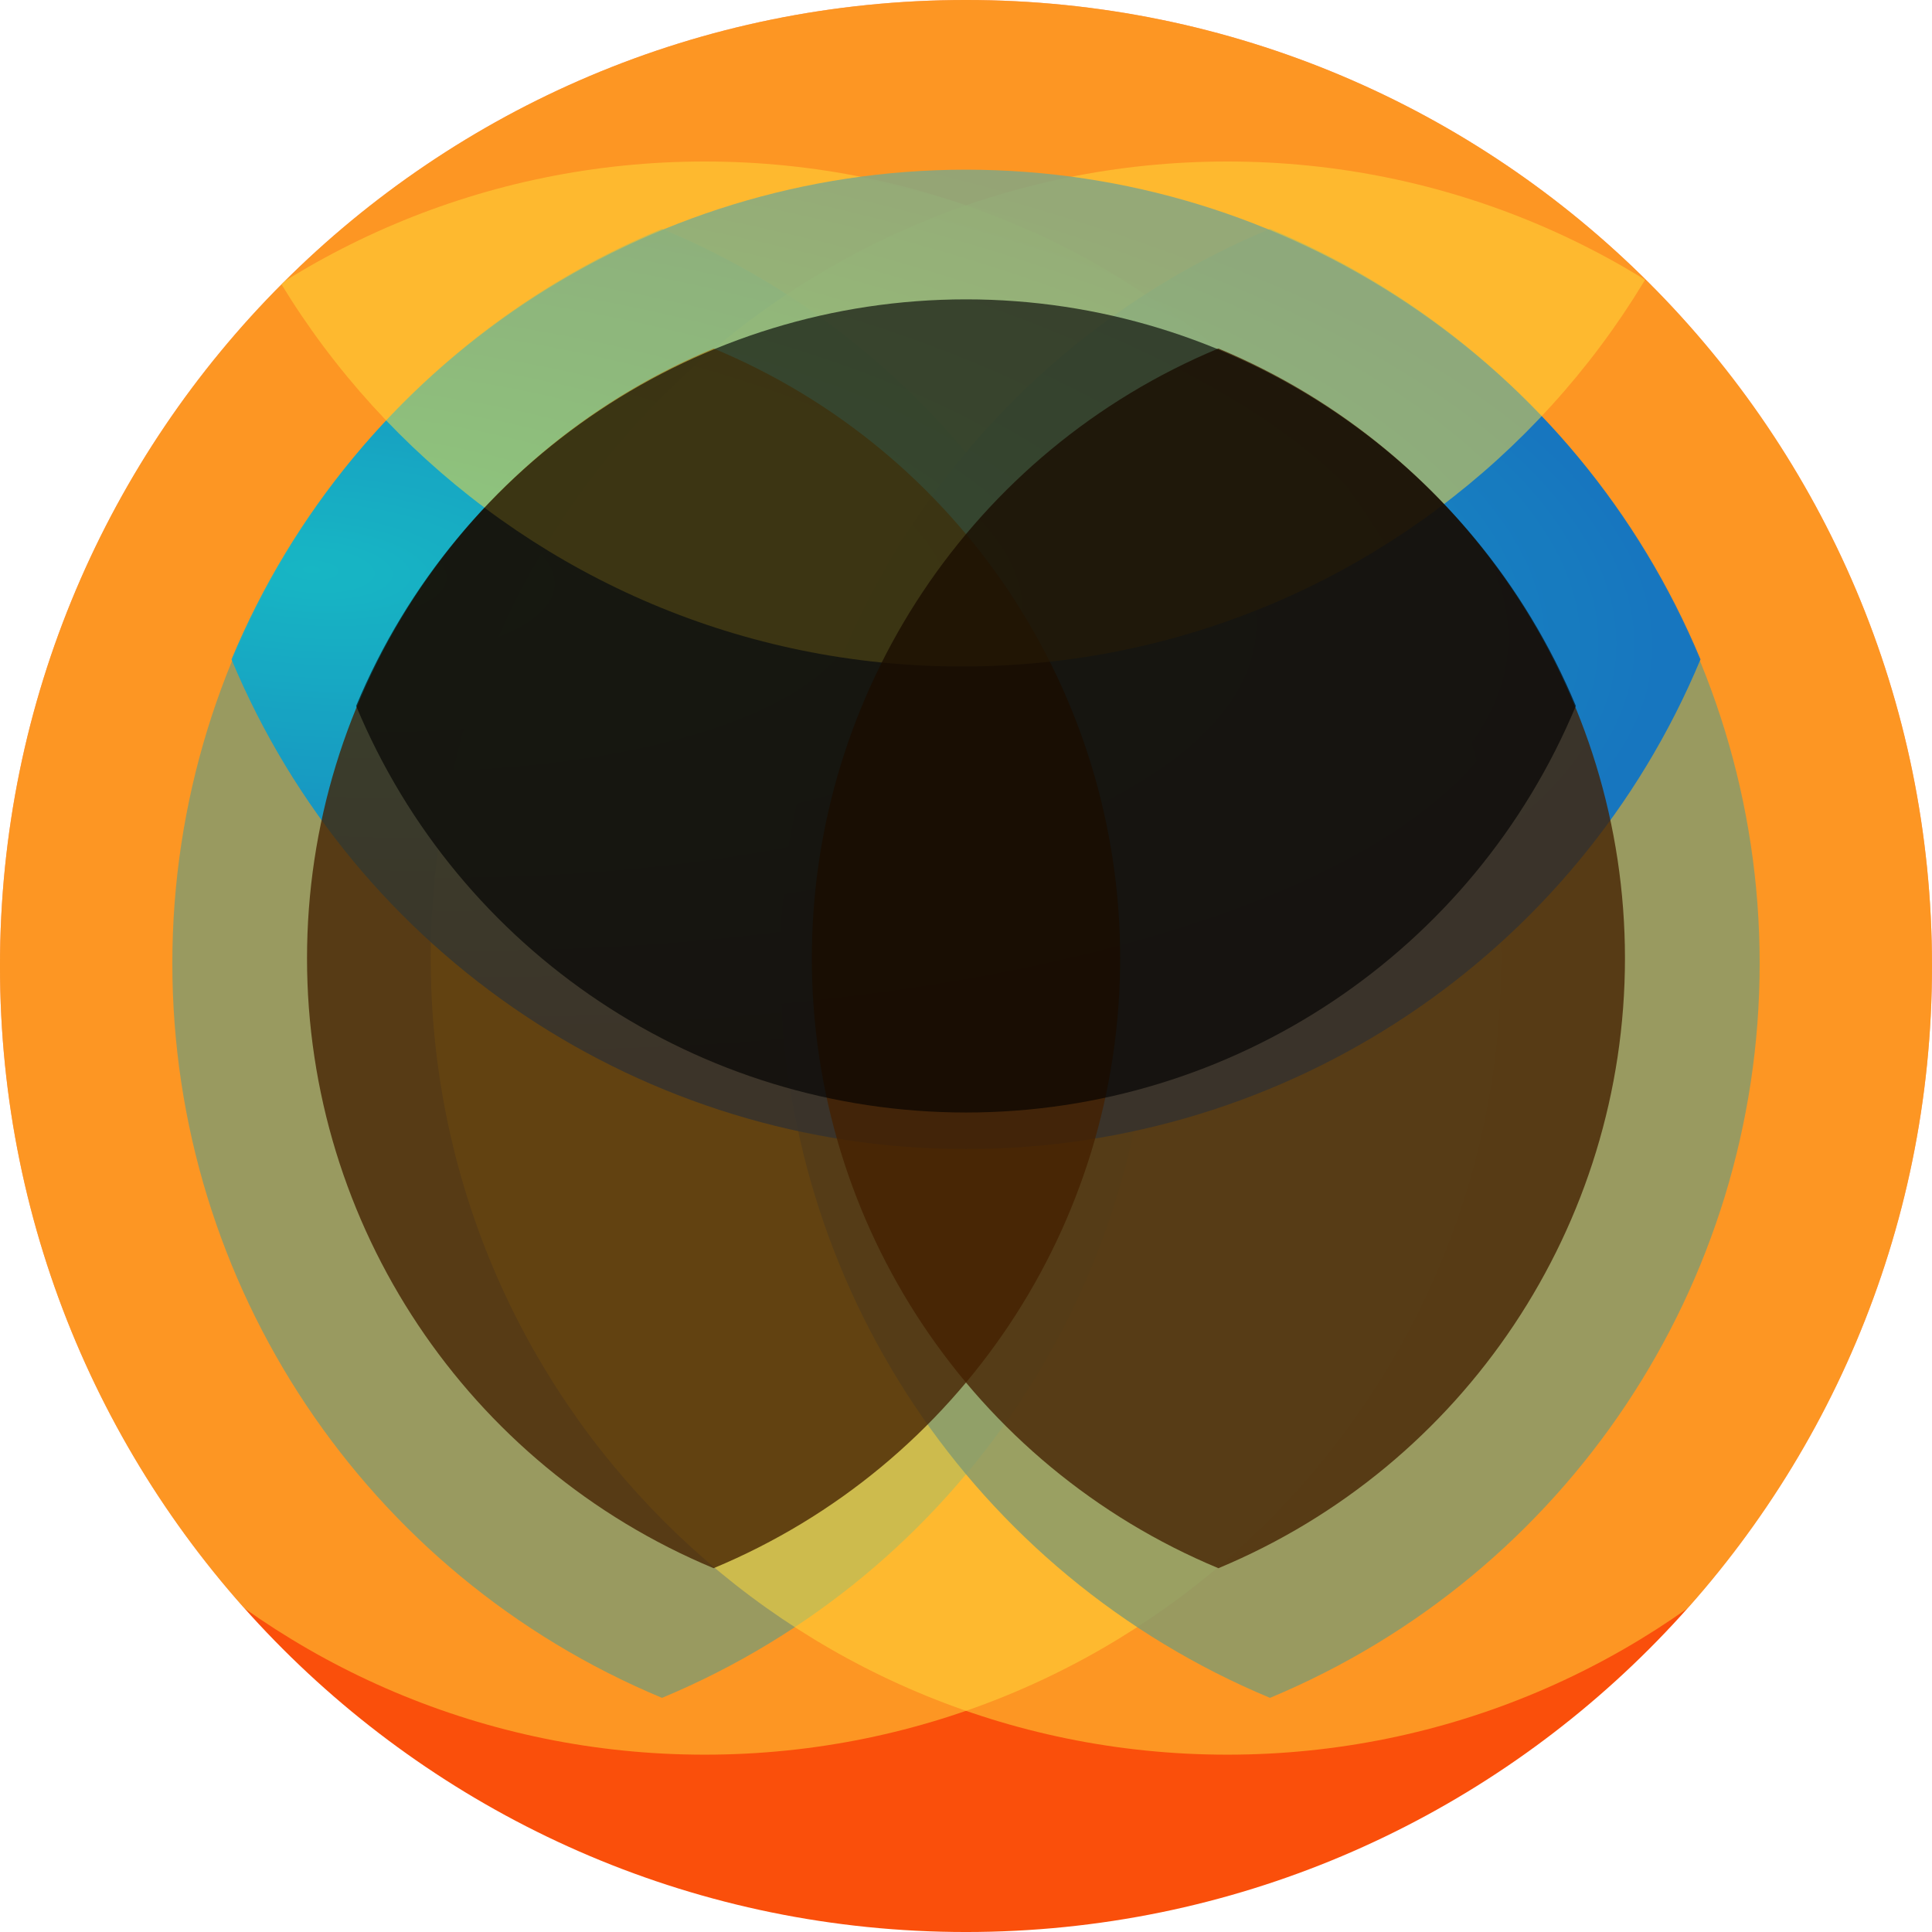
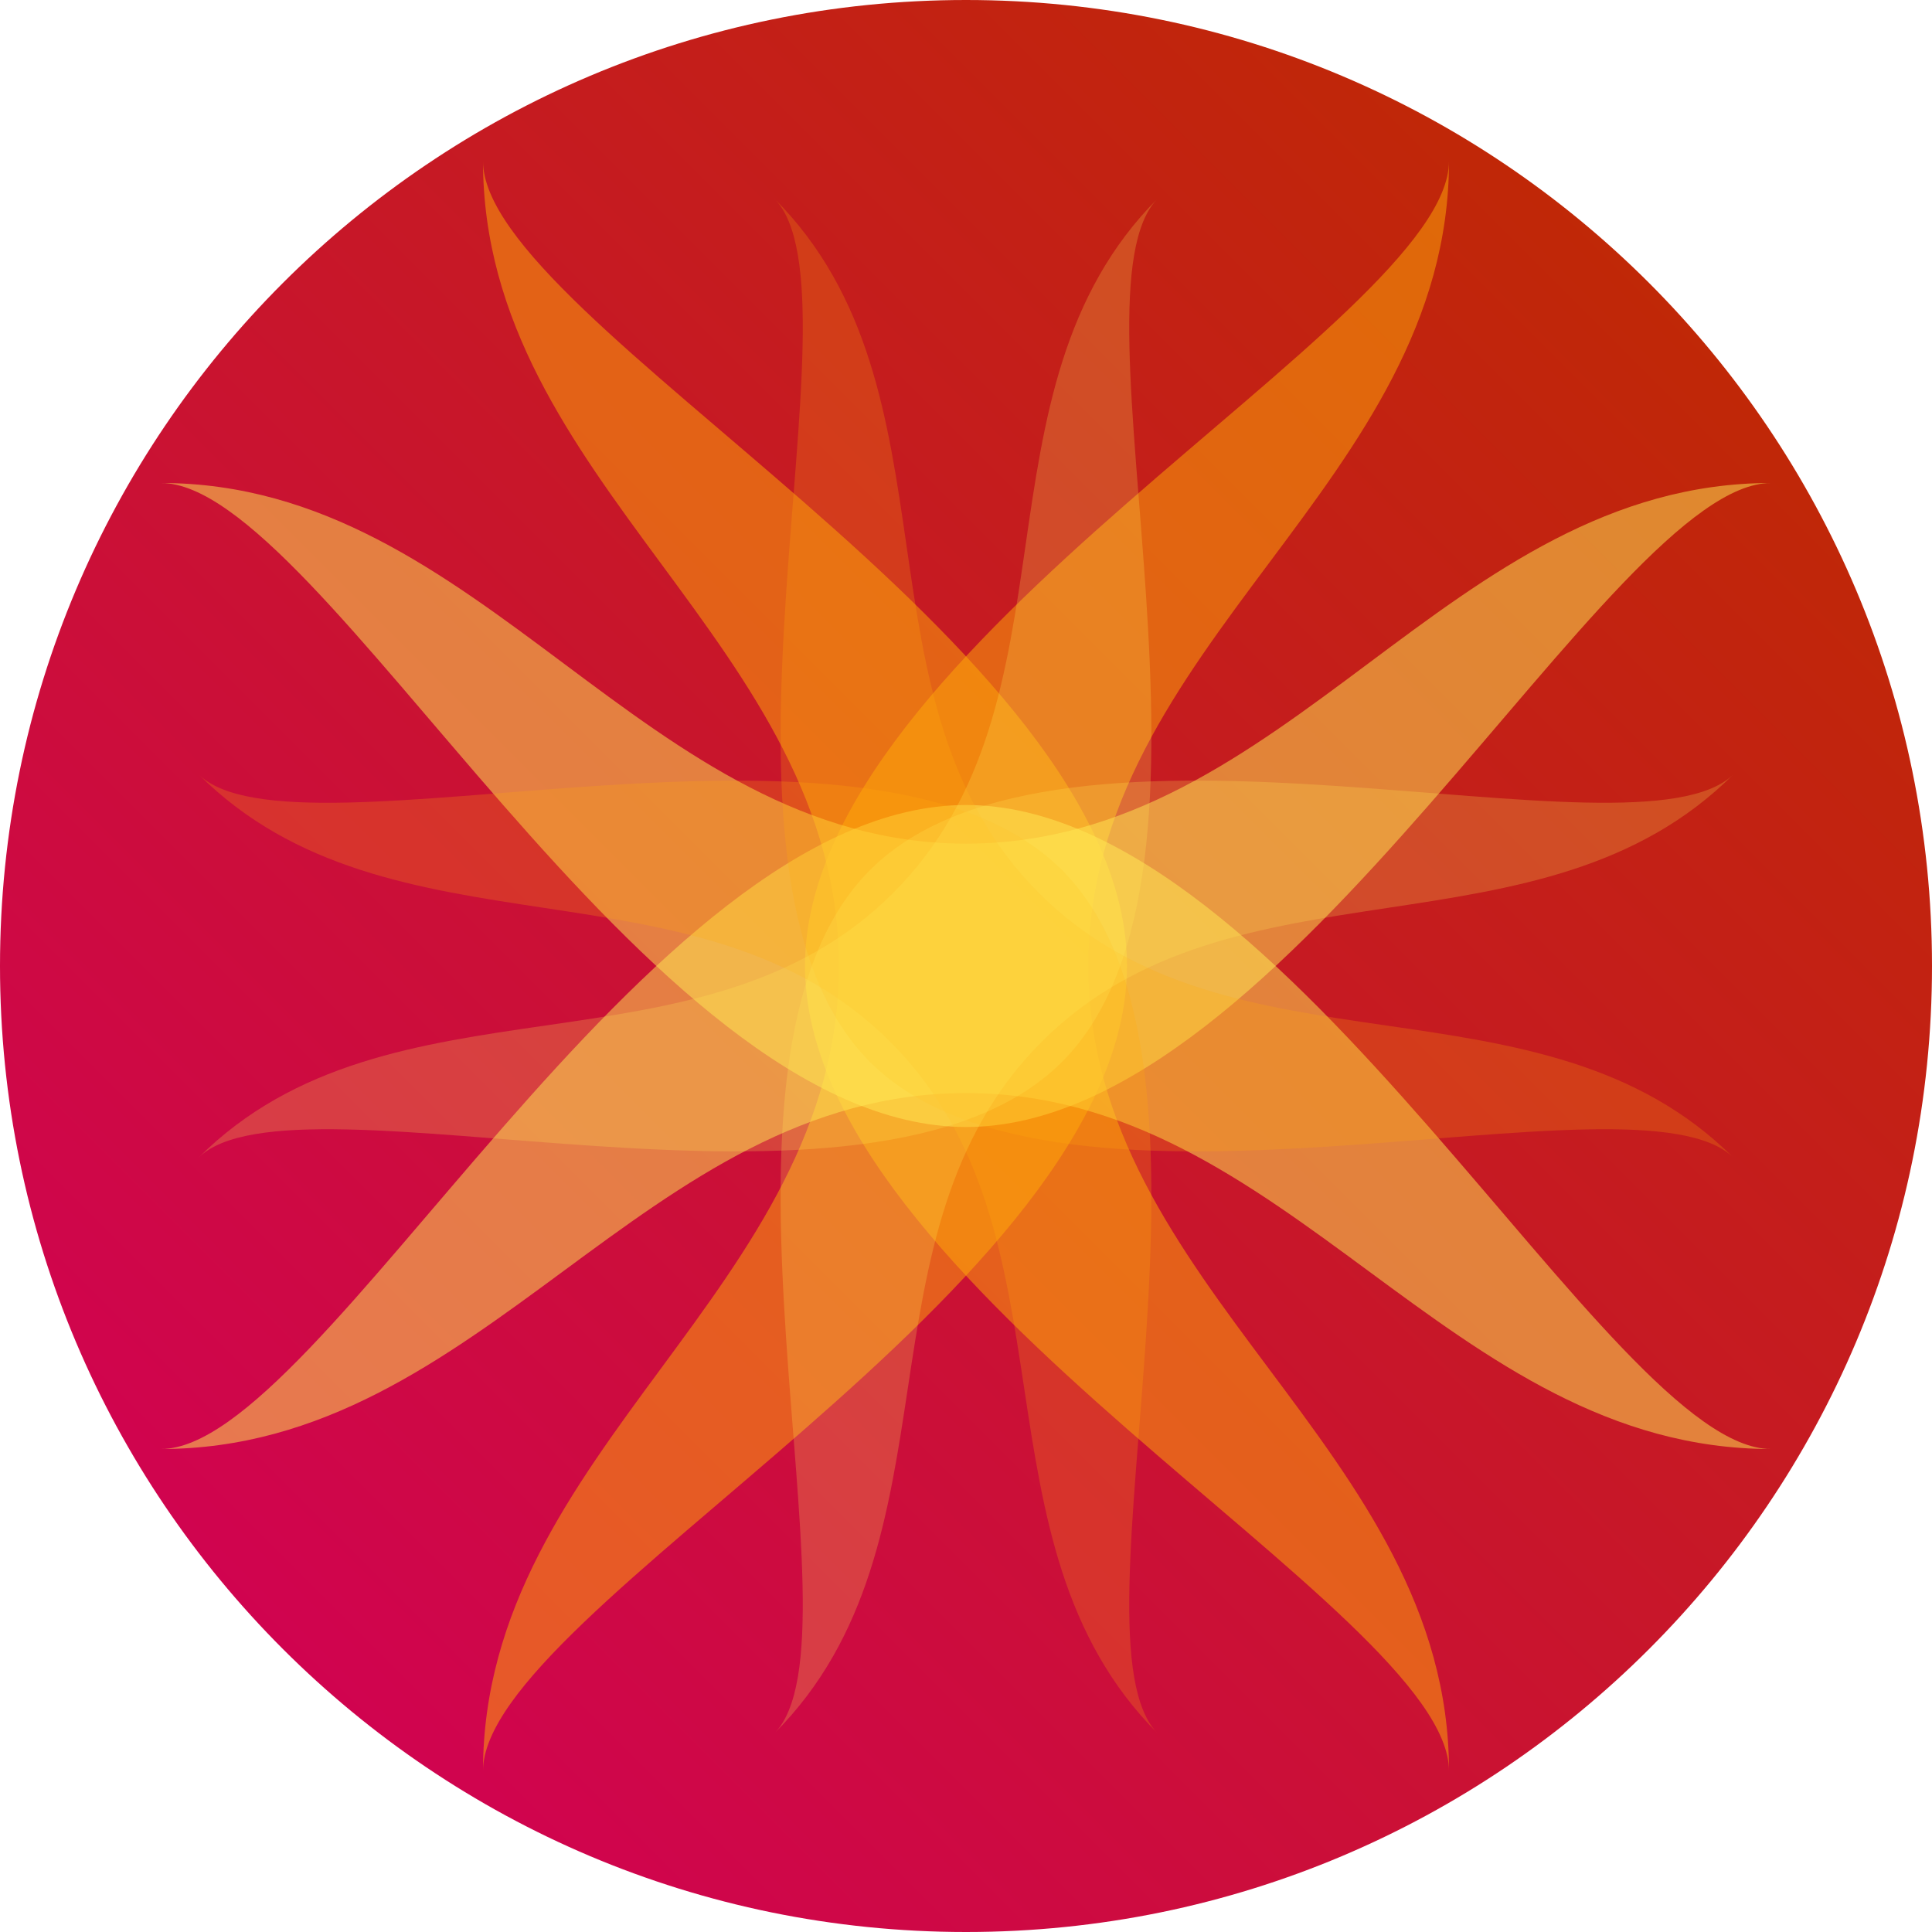
- <svg xmlns="http://www.w3.org/2000/svg" xmlns:xlink="http://www.w3.org/1999/xlink" width="120mm" height="120mm" viewBox="0 0 120 120" version="1.1" id="svg8">
+ <svg xmlns="http://www.w3.org/2000/svg" xmlns:xlink="http://www.w3.org/1999/xlink" width="120mm" height="120mm" viewBox="0 0 120 120" version="1.1" id="svg5">
  <defs id="defs2">
-     <linearGradient id="linearGradient1503">
-       <stop style="stop-color:#00bbd6;stop-opacity:1" offset="0" id="stop1499" />
-       <stop style="stop-color:#0070d0;stop-opacity:1" offset="1" id="stop1501" />
+     <linearGradient id="linearGradient1538">
+       <stop style="stop-color:#d20056;stop-opacity:1;" offset="0" id="stop1534" />
+       <stop style="stop-color:#be2b00;stop-opacity:1;" offset="1" id="stop1536" />
    </linearGradient>
-     <radialGradient xlink:href="#linearGradient1503" id="radialGradient1505" cx="56.885" cy="111.092" fx="56.885" fy="111.092" r="43.933" gradientTransform="matrix(1.836821,0.1204473,-0.04363579,0.6652376,-42.75539,33.01628)" gradientUnits="userSpaceOnUse" />
-     <clipPath clipPathUnits="userSpaceOnUse" id="clipPath1539">
-       <circle style="mix-blend-mode:normal;fill:none;fill-opacity:0.954;stroke:#0070d0;stroke-width:0.09;stroke-miterlimit:4;stroke-dasharray:none;stroke-opacity:1" id="circle1541" cx="96.019" cy="137.469" r="57.78" />
-     </clipPath>
+     <linearGradient xlink:href="#linearGradient1538" id="linearGradient1540" x1="50" y1="270" x2="150" y2="170" gradientUnits="userSpaceOnUse" />
  </defs>
-   <g id="layer1" transform="translate(-36.01942,-77.46894)">
-     <g id="g1528" clip-path="url(#clipPath1539)" transform="matrix(1.03843,0,0,1.03843,-3.690051,-5.282967)">
-       <circle style="opacity:1;mix-blend-mode:normal;fill:#fa4700;fill-opacity:0.954;stroke:none;stroke-width:0.49" id="path833" cx="96.019" cy="137.469" r="57.78" />
-       <path id="path1226-9-4" style="opacity:0.848;mix-blend-mode:normal;fill:#0058a4;fill-opacity:0.954;stroke:none;stroke-width:0.553" d="M 77.837,93.377 A 47.595,47.595 0 0 0 48.548,137.31 47.595,47.595 0 0 0 77.837,181.244 47.595,47.595 0 0 0 107.126,137.31 47.595,47.595 0 0 0 77.837,93.377 Z" />
-       <circle style="opacity:0.539;mix-blend-mode:normal;fill:#ffda3b;fill-opacity:0.954;stroke:none;stroke-width:0.404" id="path833-1" cx="80.391" cy="136.996" r="47.646" />
-       <path id="path1226-5-2-78" style="opacity:0.848;mix-blend-mode:normal;fill:#0058a4;fill-opacity:0.954;stroke:none;stroke-width:0.553" d="M 114.202,93.377 A 47.595,47.595 0 0 0 84.913,137.31 47.595,47.595 0 0 0 114.202,181.244 47.595,47.595 0 0 0 143.491,137.31 47.595,47.595 0 0 0 114.202,93.377 Z" />
-       <circle style="opacity:0.539;mix-blend-mode:normal;fill:#ffda3b;fill-opacity:0.954;stroke:none;stroke-width:0.404" id="path833-1-9" cx="111.648" cy="136.996" r="47.646" />
-       <path id="path1226-5-2-7-4" style="opacity:0.848;mix-blend-mode:normal;fill:url(#radialGradient1505);fill-opacity:1;stroke:none;stroke-width:0.553" d="m 52.086,119.128 a 47.595,47.595 0 0 0 43.933,29.289 47.595,47.595 0 0 0 43.933,-29.289 A 47.595,47.595 0 0 0 96.019,89.839 47.595,47.595 0 0 0 52.086,119.128 Z" />
-       <path id="path1226-9" style="opacity:0.814;mix-blend-mode:normal;fill:#442100;fill-opacity:0.954;stroke:none;stroke-width:0.46" d="M 80.922,100.533 A 39.517,39.517 0 0 0 56.604,137.01 39.517,39.517 0 0 0 80.922,173.488 39.517,39.517 0 0 0 105.241,137.01 39.517,39.517 0 0 0 80.922,100.533 Z" />
-       <circle style="opacity:0.539;mix-blend-mode:normal;fill:#ffda3b;fill-opacity:0.954;stroke:none;stroke-width:0.404" id="path833-1-9-5" cx="95.773" cy="71.909" r="47.646" />
-       <path id="path1226-5-2" style="opacity:0.814;mix-blend-mode:normal;fill:#442100;fill-opacity:0.954;stroke:none;stroke-width:0.46" d="m 111.116,100.533 a 39.517,39.517 0 0 0 -24.318,36.478 39.517,39.517 0 0 0 24.318,36.478 39.517,39.517 0 0 0 24.318,-36.478 39.517,39.517 0 0 0 -24.318,-36.478 z" />
-       <path id="path1226-5-2-7" style="opacity:0.627;mix-blend-mode:normal;fill:#000000;fill-opacity:1;stroke:none;stroke-width:0.46" d="M 59.542,121.913 A 39.517,39.517 0 0 0 96.019,146.232 39.517,39.517 0 0 0 132.497,121.913 39.517,39.517 0 0 0 96.019,97.595 39.517,39.517 0 0 0 59.542,121.913 Z" />
+   <g id="layer1" transform="translate(-40,-160)">
+     <g id="g1748">
+       <g id="g1736">
+         <circle style="opacity:1;fill:url(#linearGradient1540);fill-opacity:1;stroke:none;stroke-width:0.1;stop-color:#000000" id="path1465" cx="100" cy="220" r="60" />
+         <path style="fill:#ffaa09;fill-opacity:0.505;stroke:none;stroke-width:0.306px;stroke-linecap:butt;stroke-linejoin:miter;stroke-opacity:1" d="M 70,170 C 70,180 110,200 110,220 c 0,20 -40,40 -40,50 2e-6,-20 22.106,-30 22.106,-50 0,-20 -22.106,-30 -22.106,-50 z" id="path1469" />
+         <path style="fill:#ffaa09;fill-opacity:0.505;stroke:none;stroke-width:0.306px;stroke-linecap:butt;stroke-linejoin:miter;stroke-opacity:1" d="m 130,170 c 0,10 -40,30 -40,50 0,20 40,40 40,50 0,-20 -22.399,-30 -22.399,-50 0,-20 22.399,-30 22.399,-50 z" id="path1469-6" />
+         <path style="fill:#ffea54;fill-opacity:0.505;stroke:none;stroke-width:0.306px;stroke-linecap:butt;stroke-linejoin:miter;stroke-opacity:1" d="m 50,250 c 10,0 30,-40 50,-40 20,1e-5 40,40 50,40 -20,-1e-5 -30,-22.106 -50,-22.106 -20,1e-5 -30,22.106 -50,22.106 z" id="path1469-2" />
+         <path style="fill:#ffea54;fill-opacity:0.505;stroke:none;stroke-width:0.306px;stroke-linecap:butt;stroke-linejoin:miter;stroke-opacity:1" d="m 50,190 c 10,0 30,40 50,40 20,0 40,-40 50,-40 C 130,190 120,212.399 100,212.399 80,212.399 70,190 50,190 Z" id="path1469-6-3" />
+         <path style="opacity:0.451;fill:#ffaa09;fill-opacity:0.505;stroke:none;stroke-width:0.258px;stroke-linecap:butt;stroke-linejoin:miter;stroke-opacity:1" d="m 52.316,208.079 c 5.961,5.961 41.724,-5.961 53.645,5.961 11.921,11.921 0,47.684 5.961,53.645 -11.921,-11.921 -4.705,-31.058 -16.626,-42.979 C 83.374,212.784 64.237,220 52.316,208.079 Z" id="path1469-7" />
+         <path style="opacity:0.451;fill:#ffaa09;fill-opacity:0.505;stroke:none;stroke-width:0.258px;stroke-linecap:butt;stroke-linejoin:miter;stroke-opacity:1" d="m 88.079,172.316 c 5.961,5.961 -5.961,41.724 5.961,53.645 11.921,11.921 47.684,0 53.645,5.961 -11.921,-11.921 -31.233,-4.53 -43.154,-16.451 -11.921,-11.921 -4.53,-31.233 -16.451,-43.154 z" id="path1469-6-5" />
+         <path style="opacity:0.451;fill:#ffea54;fill-opacity:0.505;stroke:none;stroke-width:0.258px;stroke-linecap:butt;stroke-linejoin:miter;stroke-opacity:1" d="m 88.079,267.684 c 5.961,-5.961 -5.961,-41.724 5.96,-53.645 11.921,-11.921 47.684,-1e-5 53.645,-5.961 -11.921,11.921 -31.058,4.705 -42.979,16.626 -11.921,11.921 -4.705,31.058 -16.626,42.979 z" id="path1469-2-9" />
+         <path style="opacity:0.451;fill:#ffea54;fill-opacity:0.505;stroke:none;stroke-width:0.258px;stroke-linecap:butt;stroke-linejoin:miter;stroke-opacity:1" d="m 52.316,231.921 c 5.961,-5.961 41.724,5.96 53.645,-5.961 11.921,-11.921 0,-47.684 5.96,-53.645 -11.921,11.921 -4.53,31.233 -16.451,43.154 -11.921,11.921 -31.233,4.53 -43.154,16.451 z" id="path1469-6-3-2" />
+       </g>
    </g>
  </g>
</svg>
